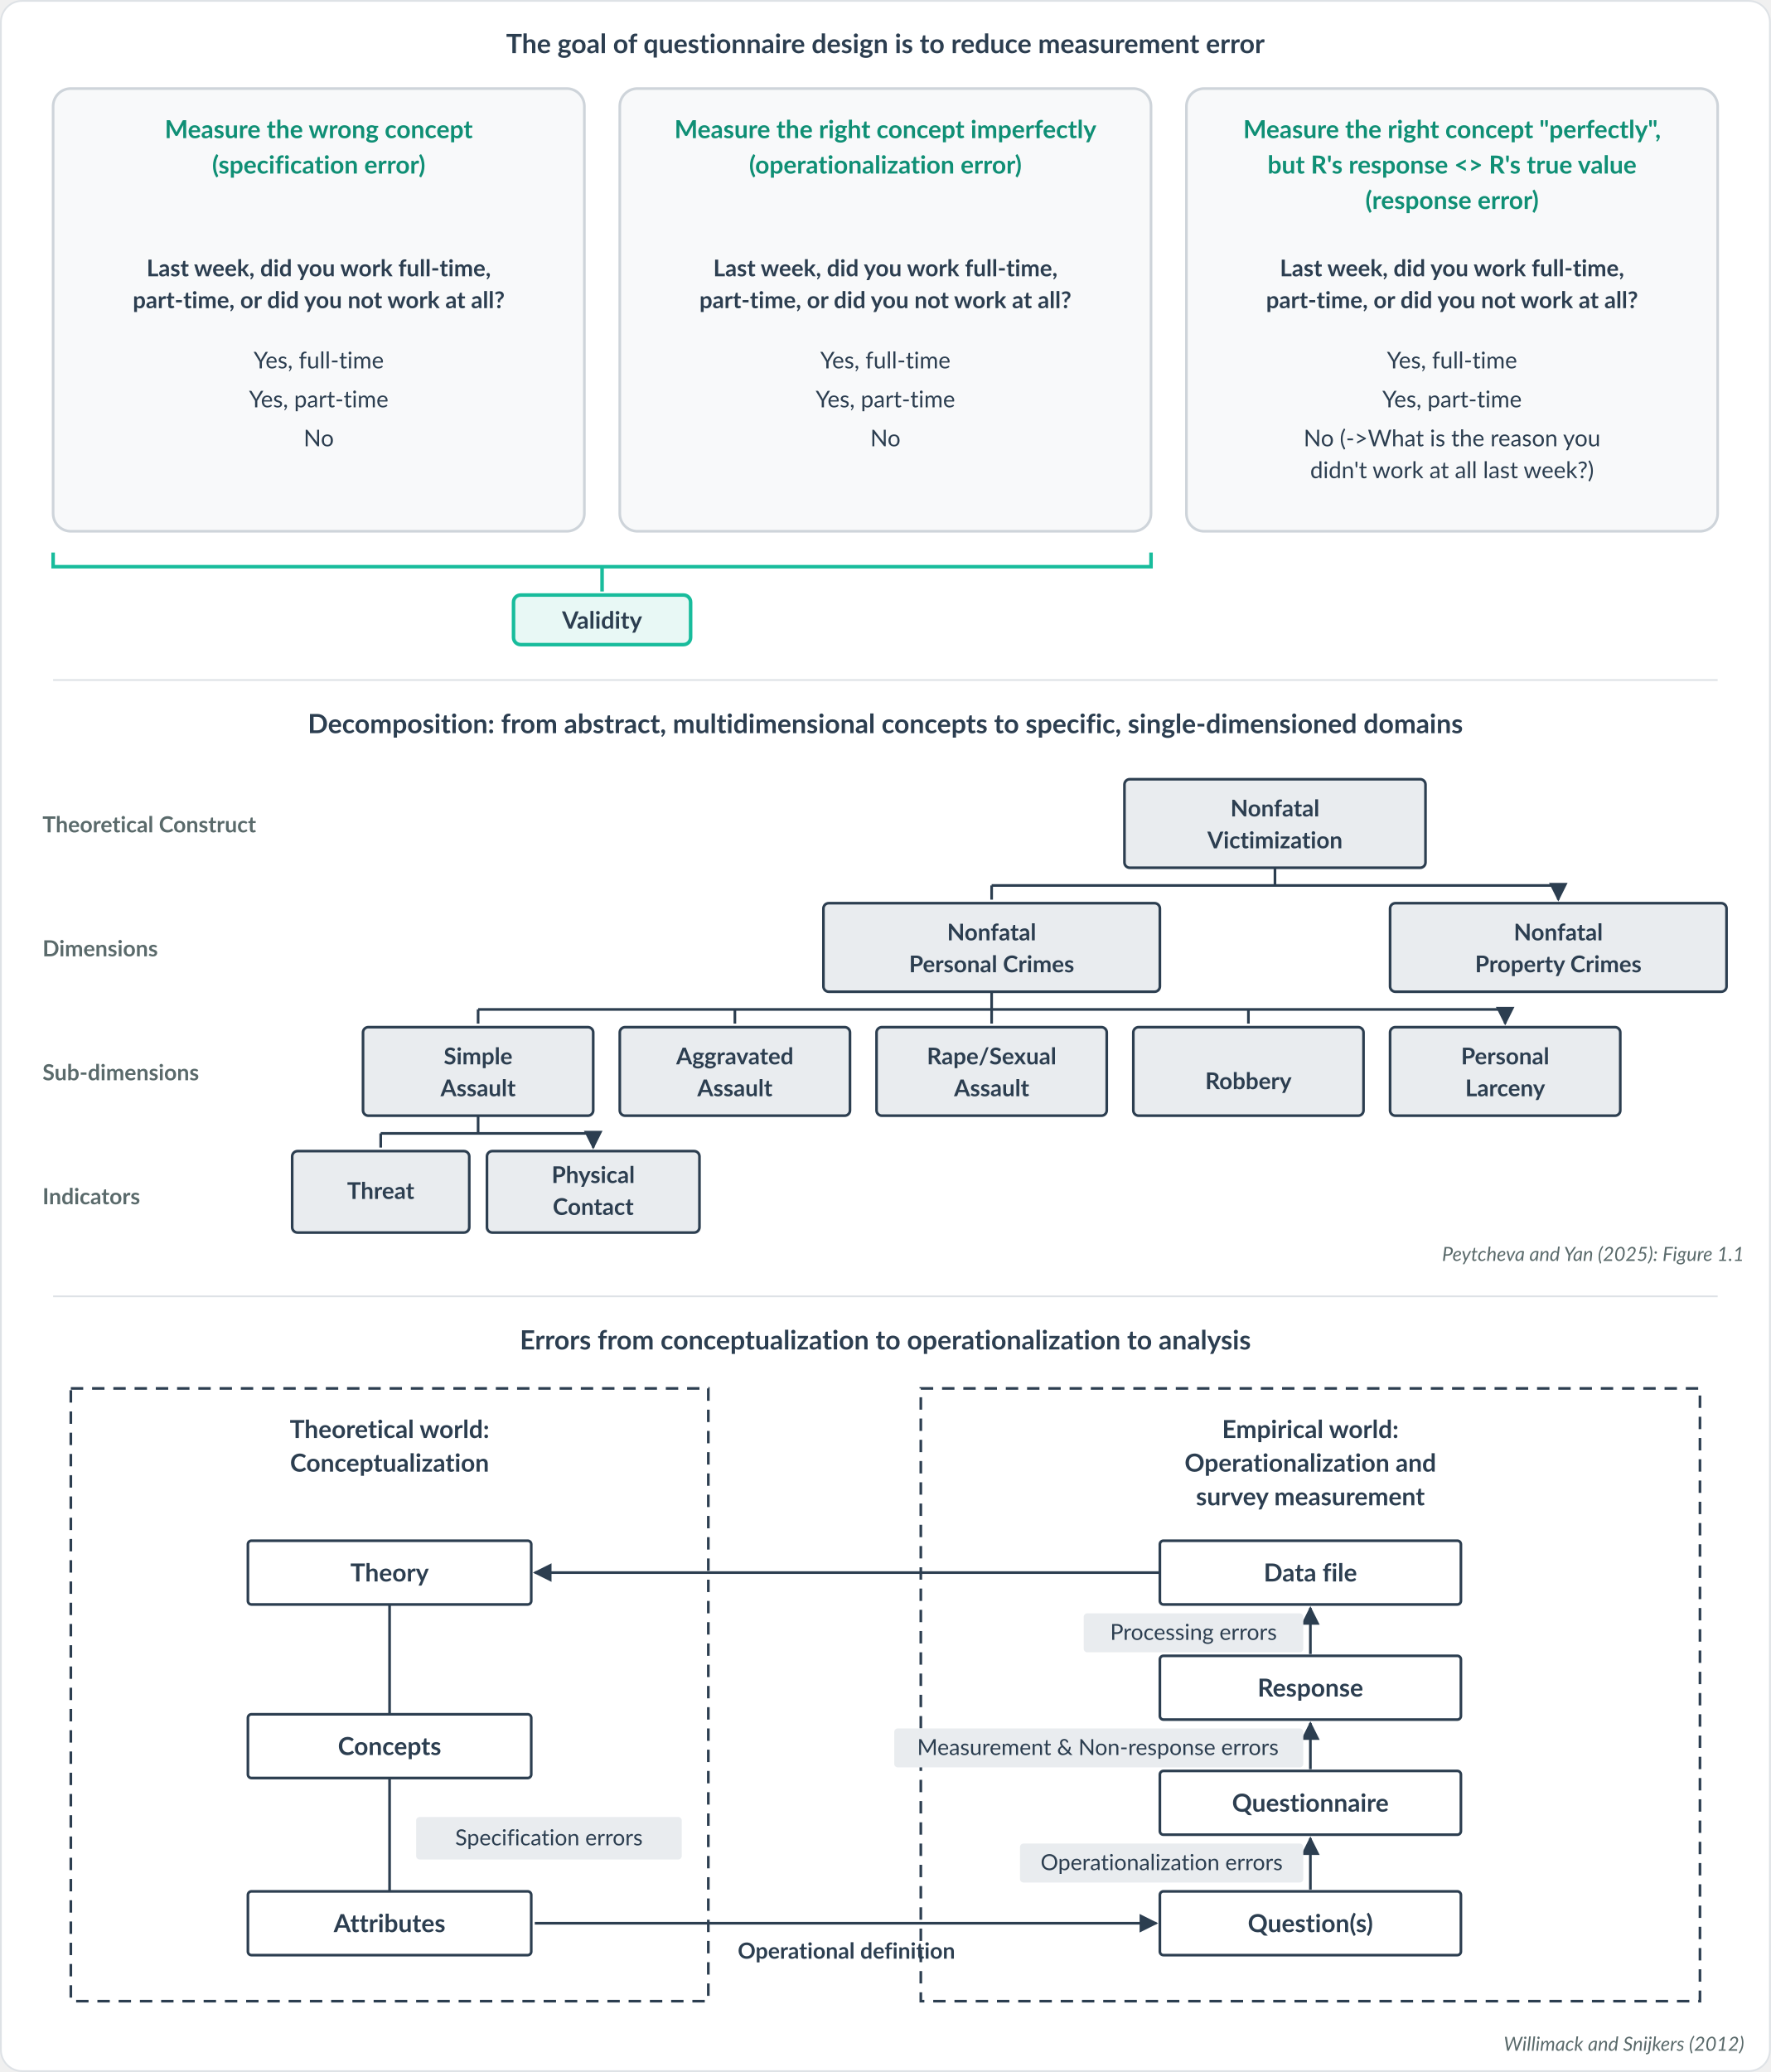
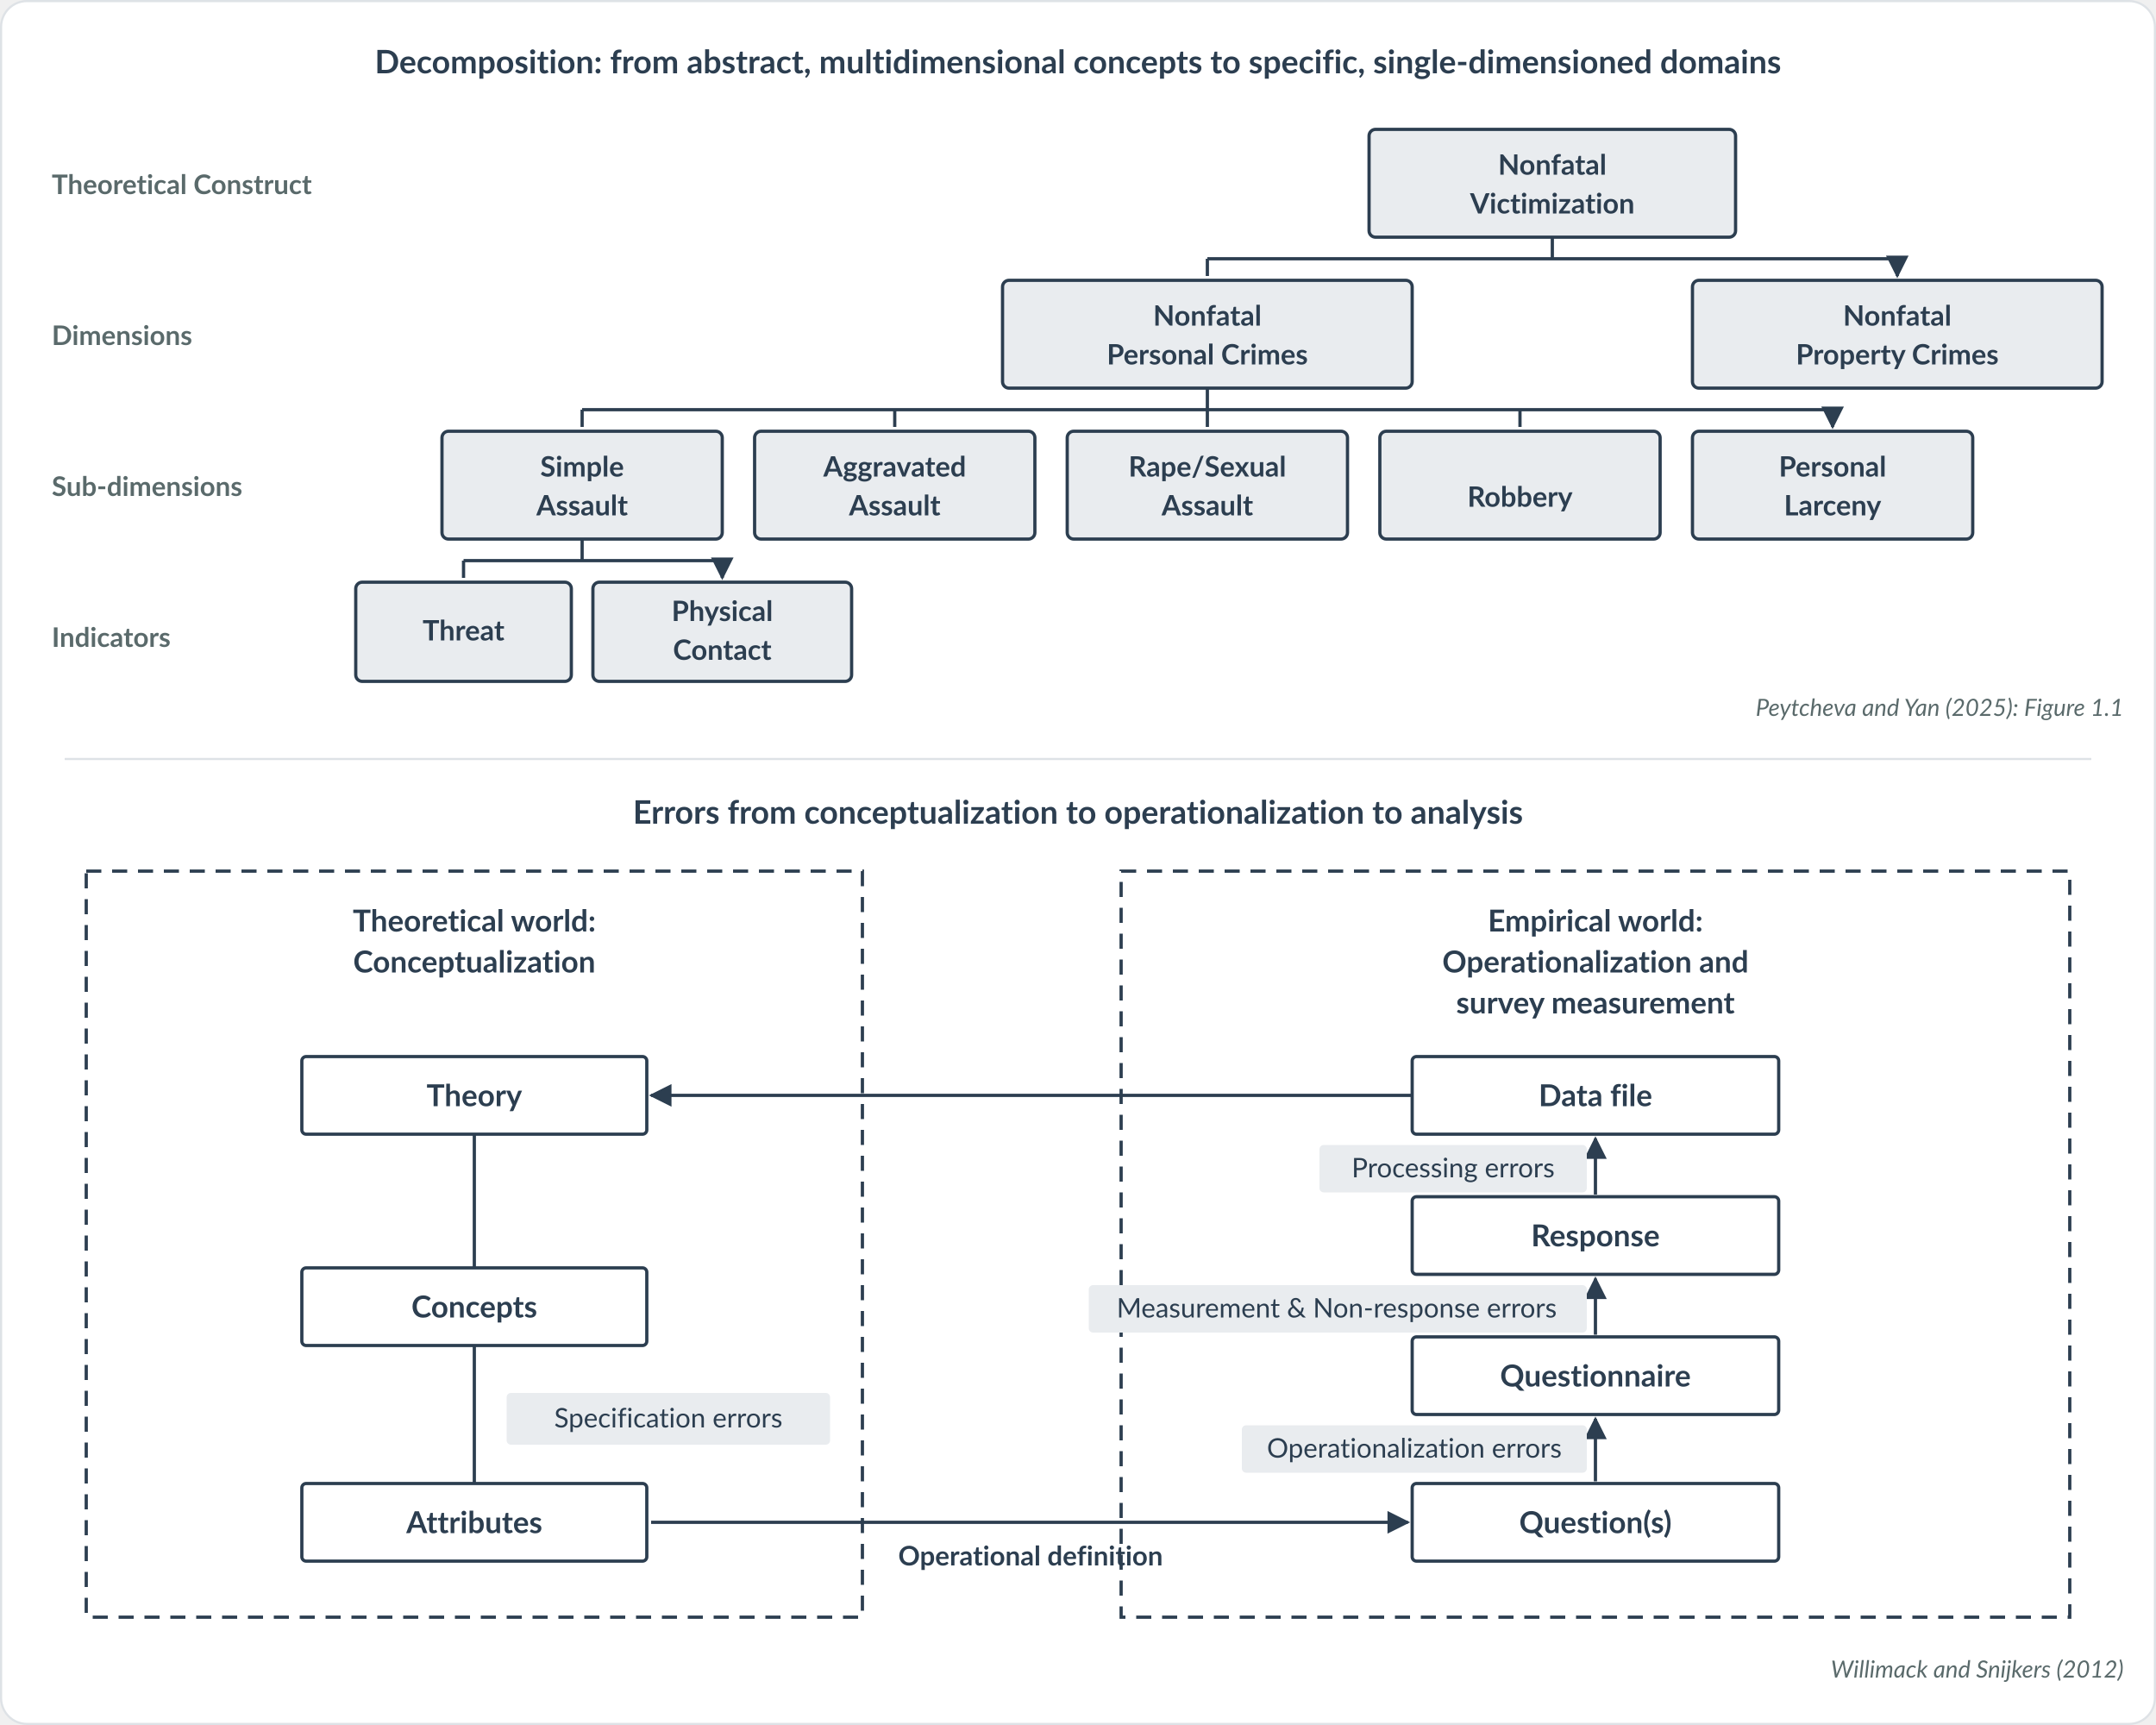
- <svg xmlns="http://www.w3.org/2000/svg" viewBox="0 0 1000 1170" role="img" aria-labelledby="t d" font-family="Lato, 'Segoe UI', system-ui, -apple-system, sans-serif">
+ <svg xmlns="http://www.w3.org/2000/svg" viewBox="0 0 1000 800" role="img" aria-labelledby="t d" font-family="Lato, 'Segoe UI', system-ui, -apple-system, sans-serif">
  <defs>
    <marker id="a" viewBox="0 0 10 10" refX="9" refY="5" markerWidth="7" markerHeight="7" orient="auto">
      <path d="M0,0 L10,5 L0,10 z" fill="#2c3e50" />
    </marker>
  </defs>
-   <rect x="0.5" y="0.5" width="999" height="1169" rx="12" fill="#ffffff" stroke="#dee2e6" />
-   <text x="500" y="30" text-anchor="middle" font-size="15px" font-weight="700" fill="#2c3e50">The goal of questionnaire design is to reduce measurement error</text>
-   <g>
-     <rect x="30" y="50" width="300" height="250" rx="10" fill="#f8f9fa" stroke="#ced4da" stroke-width="1.5" />
-     <rect x="350" y="50" width="300" height="250" rx="10" fill="#f8f9fa" stroke="#ced4da" stroke-width="1.5" />
-     <rect x="670" y="50" width="300" height="250" rx="10" fill="#f8f9fa" stroke="#ced4da" stroke-width="1.5" />
+   <rect x="0.5" y="0.5" width="999" height="799" rx="12" fill="#ffffff" stroke="#dee2e6" />
+   <g transform="translate(0,-380)">
+     <text x="500" y="414" text-anchor="middle" font-size="15px" font-weight="700" fill="#2c3e50">Decomposition: from abstract, multidimensional concepts to specific, single-dimensioned domains</text>
+     <g font-size="12.5px" font-weight="700" fill="#5a6a6b">
+       <text x="24" y="470">Theoretical Construct</text>
+       <text x="24" y="540">Dimensions</text>
+       <text x="24" y="610">Sub-dimensions</text>
+       <text x="24" y="680">Indicators</text>
+     </g>
+     <g fill="#e9ecef" stroke="#2c3e50" stroke-width="1.5">
+       <rect x="635" y="440" width="170" height="50" rx="3" />
+       <rect x="465" y="510" width="190" height="50" rx="3" />
+       <rect x="785" y="510" width="190" height="50" rx="3" />
+       <rect x="205" y="580" width="130" height="50" rx="3" />
+       <rect x="350" y="580" width="130" height="50" rx="3" />
+       <rect x="495" y="580" width="130" height="50" rx="3" />
+       <rect x="640" y="580" width="130" height="50" rx="3" />
+       <rect x="785" y="580" width="130" height="50" rx="3" />
+       <rect x="165" y="650" width="100" height="46" rx="3" />
+       <rect x="275" y="650" width="120" height="46" rx="3" />
+     </g>
+     <g font-size="13px" font-weight="700" fill="#2c3e50" text-anchor="middle">
+       <text x="720" y="461">Nonfatal</text>
+       <text x="720" y="479">Victimization</text>
+       <text x="560" y="531">Nonfatal</text>
+       <text x="560" y="549">Personal Crimes</text>
+       <text x="880" y="531">Nonfatal</text>
+       <text x="880" y="549">Property Crimes</text>
+       <text x="270" y="601">Simple</text>
+       <text x="270" y="619">Assault</text>
+       <text x="415" y="601">Aggravated</text>
+       <text x="415" y="619">Assault</text>
+       <text x="560" y="601">Rape/Sexual</text>
+       <text x="560" y="619">Assault</text>
+       <text x="705" y="615">Robbery</text>
+       <text x="850" y="601">Personal</text>
+       <text x="850" y="619">Larceny</text>
+       <text x="215" y="677">Threat</text>
+       <text x="335" y="668">Physical</text>
+       <text x="335" y="686">Contact</text>
+     </g>
+     <g stroke="#2c3e50" stroke-width="1.5" fill="none">
+       <path d="M720,490 L720,500 M560,500 L880,500 M560,500 L560,508 M880,500 L880,508" marker-end="url(#a)" />
+       <path d="M560,560 L560,570 M270,570 L850,570 M270,570 L270,578 M415,570 L415,578 M560,570 L560,578 M705,570 L705,578 M850,570 L850,578" marker-end="url(#a)" />
+       <path d="M270,630 L270,640 M215,640 L335,640 M215,640 L215,648 M335,640 L335,648" marker-end="url(#a)" />
+     </g>
+     <text x="985" y="712" text-anchor="end" font-size="11px" font-weight="400" fill="#5a6a6b" font-style="italic">Peytcheva and Yan (2025): Figure 1.1</text>
+     <line x1="30" y1="732" x2="970" y2="732" stroke="#dee2e6" />
+     <text x="500" y="762" text-anchor="middle" font-size="15px" font-weight="700" fill="#2c3e50">Errors from conceptualization to operationalization to analysis</text>
+     <rect x="40" y="784" width="360" height="346" fill="none" stroke="#2c3e50" stroke-width="1.5" stroke-dasharray="7 5" />
+     <rect x="520" y="784" width="440" height="346" fill="none" stroke="#2c3e50" stroke-width="1.5" stroke-dasharray="7 5" />
+     <g font-size="14px" font-weight="700" fill="#2c3e50" text-anchor="middle">
+       <text x="220" y="812">Theoretical world:</text>
+       <text x="220" y="831">Conceptualization</text>
+       <text x="740" y="812">Empirical world:</text>
+       <text x="740" y="831">Operationalization and</text>
+       <text x="740" y="850">survey measurement</text>
+     </g>
+     <g fill="#ffffff" stroke="#2c3e50" stroke-width="1.5">
+       <rect x="140" y="870" width="160" height="36" rx="2" />
+       <rect x="140" y="968" width="160" height="36" rx="2" />
+       <rect x="140" y="1068" width="160" height="36" rx="2" />
+       <rect x="655" y="870" width="170" height="36" rx="2" />
+       <rect x="655" y="935" width="170" height="36" rx="2" />
+       <rect x="655" y="1000" width="170" height="36" rx="2" />
+       <rect x="655" y="1068" width="170" height="36" rx="2" />
+     </g>
+     <g font-size="14px" font-weight="700" fill="#2c3e50" text-anchor="middle">
+       <text x="220" y="893">Theory</text>
+       <text x="220" y="991">Concepts</text>
+       <text x="220" y="1091">Attributes</text>
+       <text x="740" y="893">Data file</text>
+       <text x="740" y="958">Response</text>
+       <text x="740" y="1023">Questionnaire</text>
+       <text x="740" y="1091">Question(s)</text>
+     </g>
+     <g stroke="#2c3e50" stroke-width="1.5" fill="none">
+       <line x1="655" y1="888" x2="302" y2="888" marker-end="url(#a)" />
+       <line x1="220" y1="906" x2="220" y2="968" />
+       <line x1="220" y1="1004" x2="220" y2="1068" />
+       <line x1="740" y1="1067" x2="740" y2="1038" marker-end="url(#a)" />
+       <line x1="740" y1="999" x2="740" y2="973" marker-end="url(#a)" />
+       <line x1="740" y1="934" x2="740" y2="908" marker-end="url(#a)" />
+       <line x1="302" y1="1086" x2="653" y2="1086" marker-end="url(#a)" />
+     </g>
+     <g fill="#e9ecef">
+       <rect x="235" y="1026" width="150" height="24" rx="2" />
+       <rect x="612" y="911" width="124" height="22" rx="2" />
+       <rect x="505" y="976" width="231" height="22" rx="2" />
+       <rect x="576" y="1041" width="160" height="22" rx="2" />
+     </g>
+     <g font-size="12.5px" fill="#2c3e50" text-anchor="middle">
+       <text x="310" y="1042">Specification errors</text>
+       <text x="674" y="926">Processing errors</text>
+       <text x="620" y="991">Measurement &amp; Non-response errors</text>
+       <text x="656" y="1056">Operationalization errors</text>
+       <text x="478" y="1106" font-weight="700">Operational definition</text>
+     </g>
+     <text x="985" y="1158" text-anchor="end" font-size="11px" font-weight="400" fill="#5a6a6b" font-style="italic">Willimack and Snijkers (2012)</text>
  </g>
-   <g font-size="14px" font-weight="700" fill="#0f8f75" text-anchor="middle">
-     <text x="180" y="78">Measure the wrong concept</text>
-     <text x="180" y="98">(specification error)</text>
-     <text x="500" y="78">Measure the right concept imperfectly</text>
-     <text x="500" y="98">(operationalization error)</text>
-     <text x="820" y="78">Measure the right concept "perfectly",</text>
-     <text x="820" y="98">but R's response &lt;&gt; R's true value</text>
-     <text x="820" y="118">(response error)</text>
-   </g>
-   <g font-size="13px" font-weight="700" fill="#2c3e50" text-anchor="middle">
-     <text x="180" y="156">Last week, did you work full-time,</text>
-     <text x="180" y="174">part-time, or did you not work at all?</text>
-     <text x="180" y="208" font-weight="400">Yes, full-time</text>
-     <text x="180" y="230" font-weight="400">Yes, part-time</text>
-     <text x="180" y="252" font-weight="400">No</text>
-     <text x="500" y="156">Last week, did you work full-time,</text>
-     <text x="500" y="174">part-time, or did you not work at all?</text>
-     <text x="500" y="208" font-weight="400">Yes, full-time</text>
-     <text x="500" y="230" font-weight="400">Yes, part-time</text>
-     <text x="500" y="252" font-weight="400">No</text>
-     <text x="820" y="156">Last week, did you work full-time,</text>
-     <text x="820" y="174">part-time, or did you not work at all?</text>
-     <text x="820" y="208" font-weight="400">Yes, full-time</text>
-     <text x="820" y="230" font-weight="400">Yes, part-time</text>
-     <text x="820" y="252" font-weight="400">No (-&gt;What is the reason you</text>
-     <text x="820" y="270" font-weight="400">didn't work at all last week?)</text>
-   </g>
-   <path d="M30,312 L30,320 L650,320 L650,312 M340,320 L340,334" fill="none" stroke="#18bc9c" stroke-width="2" />
-   <rect x="290" y="336" width="100" height="28" rx="4" fill="#e8f8f5" stroke="#18bc9c" stroke-width="2" />
-   <text x="340" y="355" text-anchor="middle" font-size="13.5px" font-weight="700" fill="#2c3e50">Validity</text>
-   <line x1="30" y1="384" x2="970" y2="384" stroke="#dee2e6" />
-   <text x="500" y="414" text-anchor="middle" font-size="15px" font-weight="700" fill="#2c3e50">Decomposition: from abstract, multidimensional concepts to specific, single-dimensioned domains</text>
-   <g font-size="12.5px" font-weight="700" fill="#5a6a6b">
-     <text x="24" y="470">Theoretical Construct</text>
-     <text x="24" y="540">Dimensions</text>
-     <text x="24" y="610">Sub-dimensions</text>
-     <text x="24" y="680">Indicators</text>
-   </g>
-   <g fill="#e9ecef" stroke="#2c3e50" stroke-width="1.5">
-     <rect x="635" y="440" width="170" height="50" rx="3" />
-     <rect x="465" y="510" width="190" height="50" rx="3" />
-     <rect x="785" y="510" width="190" height="50" rx="3" />
-     <rect x="205" y="580" width="130" height="50" rx="3" />
-     <rect x="350" y="580" width="130" height="50" rx="3" />
-     <rect x="495" y="580" width="130" height="50" rx="3" />
-     <rect x="640" y="580" width="130" height="50" rx="3" />
-     <rect x="785" y="580" width="130" height="50" rx="3" />
-     <rect x="165" y="650" width="100" height="46" rx="3" />
-     <rect x="275" y="650" width="120" height="46" rx="3" />
-   </g>
-   <g font-size="13px" font-weight="700" fill="#2c3e50" text-anchor="middle">
-     <text x="720" y="461">Nonfatal</text>
-     <text x="720" y="479">Victimization</text>
-     <text x="560" y="531">Nonfatal</text>
-     <text x="560" y="549">Personal Crimes</text>
-     <text x="880" y="531">Nonfatal</text>
-     <text x="880" y="549">Property Crimes</text>
-     <text x="270" y="601">Simple</text>
-     <text x="270" y="619">Assault</text>
-     <text x="415" y="601">Aggravated</text>
-     <text x="415" y="619">Assault</text>
-     <text x="560" y="601">Rape/Sexual</text>
-     <text x="560" y="619">Assault</text>
-     <text x="705" y="615">Robbery</text>
-     <text x="850" y="601">Personal</text>
-     <text x="850" y="619">Larceny</text>
-     <text x="215" y="677">Threat</text>
-     <text x="335" y="668">Physical</text>
-     <text x="335" y="686">Contact</text>
-   </g>
-   <g stroke="#2c3e50" stroke-width="1.5" fill="none">
-     <path d="M720,490 L720,500 M560,500 L880,500 M560,500 L560,508 M880,500 L880,508" marker-end="url(#a)" />
-     <path d="M560,560 L560,570 M270,570 L850,570 M270,570 L270,578 M415,570 L415,578 M560,570 L560,578 M705,570 L705,578 M850,570 L850,578" marker-end="url(#a)" />
-     <path d="M270,630 L270,640 M215,640 L335,640 M215,640 L215,648 M335,640 L335,648" marker-end="url(#a)" />
-   </g>
-   <text x="985" y="712" text-anchor="end" font-size="11px" font-weight="400" fill="#5a6a6b" font-style="italic">Peytcheva and Yan (2025): Figure 1.1</text>
-   <line x1="30" y1="732" x2="970" y2="732" stroke="#dee2e6" />
-   <text x="500" y="762" text-anchor="middle" font-size="15px" font-weight="700" fill="#2c3e50">Errors from conceptualization to operationalization to analysis</text>
-   <rect x="40" y="784" width="360" height="346" fill="none" stroke="#2c3e50" stroke-width="1.5" stroke-dasharray="7 5" />
-   <rect x="520" y="784" width="440" height="346" fill="none" stroke="#2c3e50" stroke-width="1.5" stroke-dasharray="7 5" />
-   <g font-size="14px" font-weight="700" fill="#2c3e50" text-anchor="middle">
-     <text x="220" y="812">Theoretical world:</text>
-     <text x="220" y="831">Conceptualization</text>
-     <text x="740" y="812">Empirical world:</text>
-     <text x="740" y="831">Operationalization and</text>
-     <text x="740" y="850">survey measurement</text>
-   </g>
-   <g fill="#ffffff" stroke="#2c3e50" stroke-width="1.5">
-     <rect x="140" y="870" width="160" height="36" rx="2" />
-     <rect x="140" y="968" width="160" height="36" rx="2" />
-     <rect x="140" y="1068" width="160" height="36" rx="2" />
-     <rect x="655" y="870" width="170" height="36" rx="2" />
-     <rect x="655" y="935" width="170" height="36" rx="2" />
-     <rect x="655" y="1000" width="170" height="36" rx="2" />
-     <rect x="655" y="1068" width="170" height="36" rx="2" />
-   </g>
-   <g font-size="14px" font-weight="700" fill="#2c3e50" text-anchor="middle">
-     <text x="220" y="893">Theory</text>
-     <text x="220" y="991">Concepts</text>
-     <text x="220" y="1091">Attributes</text>
-     <text x="740" y="893">Data file</text>
-     <text x="740" y="958">Response</text>
-     <text x="740" y="1023">Questionnaire</text>
-     <text x="740" y="1091">Question(s)</text>
-   </g>
-   <g stroke="#2c3e50" stroke-width="1.5" fill="none">
-     <line x1="655" y1="888" x2="302" y2="888" marker-end="url(#a)" />
-     <line x1="220" y1="906" x2="220" y2="968" />
-     <line x1="220" y1="1004" x2="220" y2="1068" />
-     <line x1="740" y1="1067" x2="740" y2="1038" marker-end="url(#a)" />
-     <line x1="740" y1="999" x2="740" y2="973" marker-end="url(#a)" />
-     <line x1="740" y1="934" x2="740" y2="908" marker-end="url(#a)" />
-     <line x1="302" y1="1086" x2="653" y2="1086" marker-end="url(#a)" />
-   </g>
-   <g fill="#e9ecef">
-     <rect x="235" y="1026" width="150" height="24" rx="2" />
-     <rect x="612" y="911" width="124" height="22" rx="2" />
-     <rect x="505" y="976" width="231" height="22" rx="2" />
-     <rect x="576" y="1041" width="160" height="22" rx="2" />
-   </g>
-   <g font-size="12.5px" fill="#2c3e50" text-anchor="middle">
-     <text x="310" y="1042">Specification errors</text>
-     <text x="674" y="926">Processing errors</text>
-     <text x="620" y="991">Measurement &amp; Non-response errors</text>
-     <text x="656" y="1056">Operationalization errors</text>
-     <text x="478" y="1106" font-weight="700">Operational definition</text>
-   </g>
-   <text x="985" y="1158" text-anchor="end" font-size="11px" font-weight="400" fill="#5a6a6b" font-style="italic">Willimack and Snijkers (2012)</text>
</svg>
